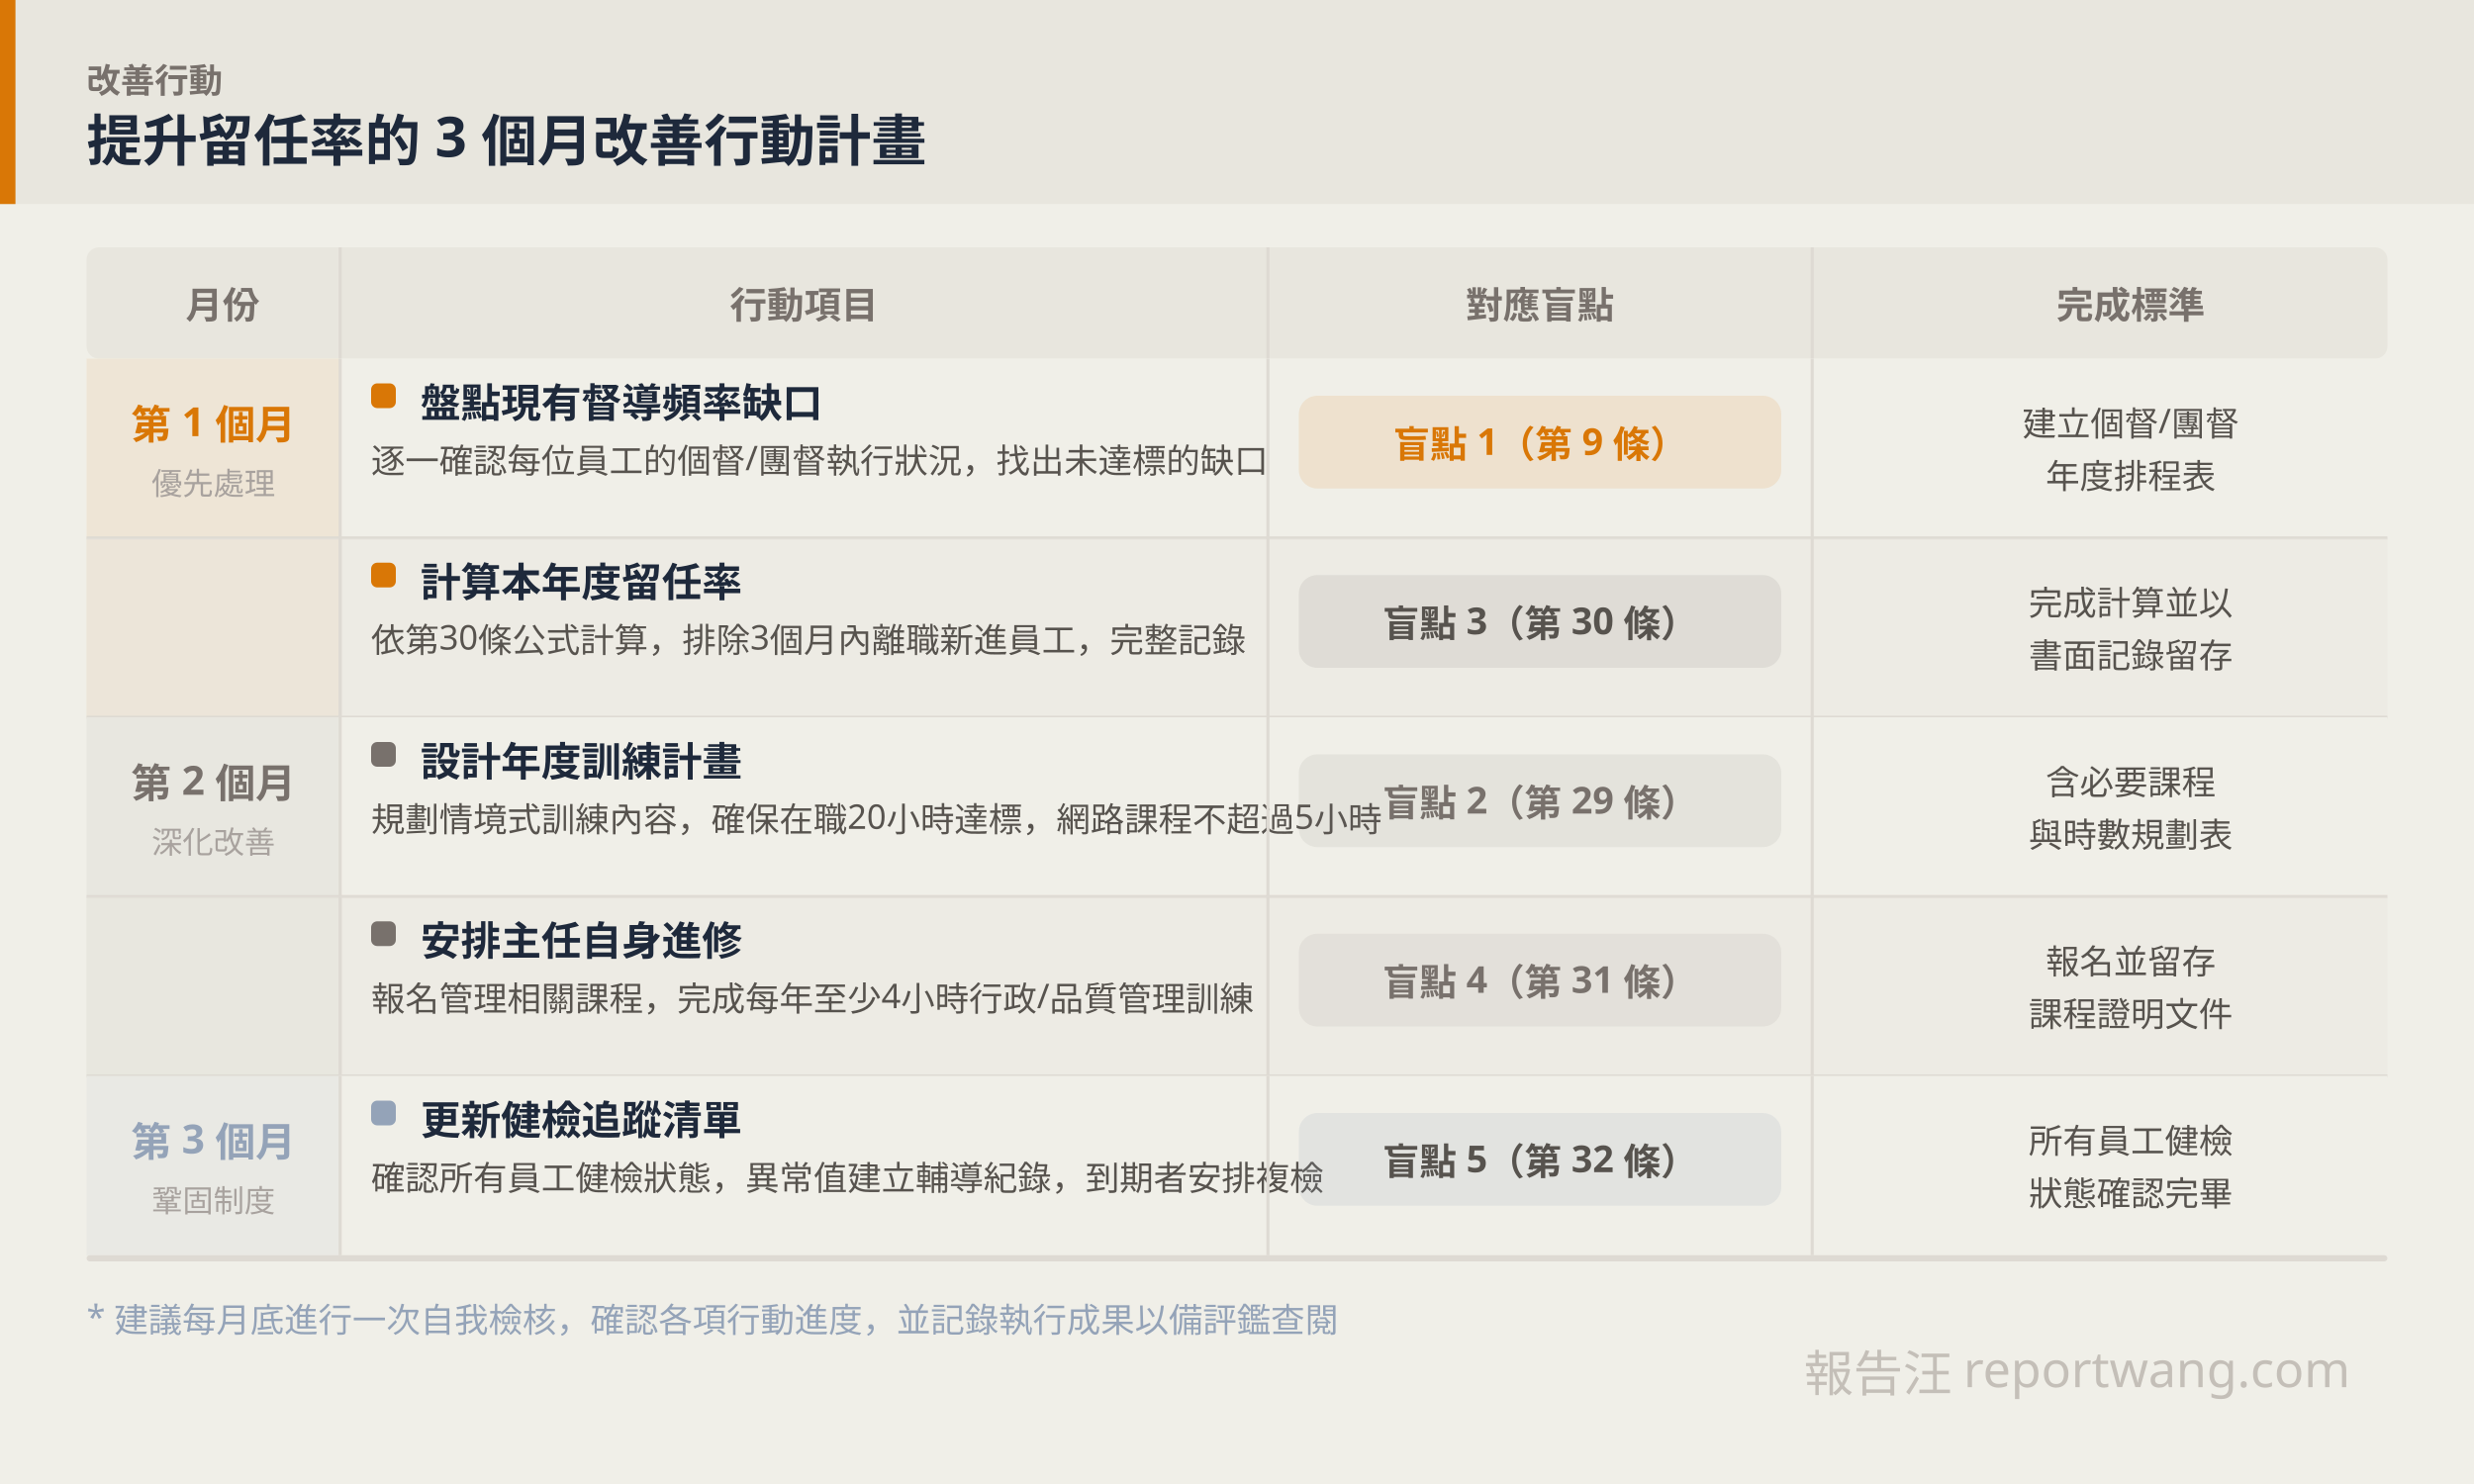
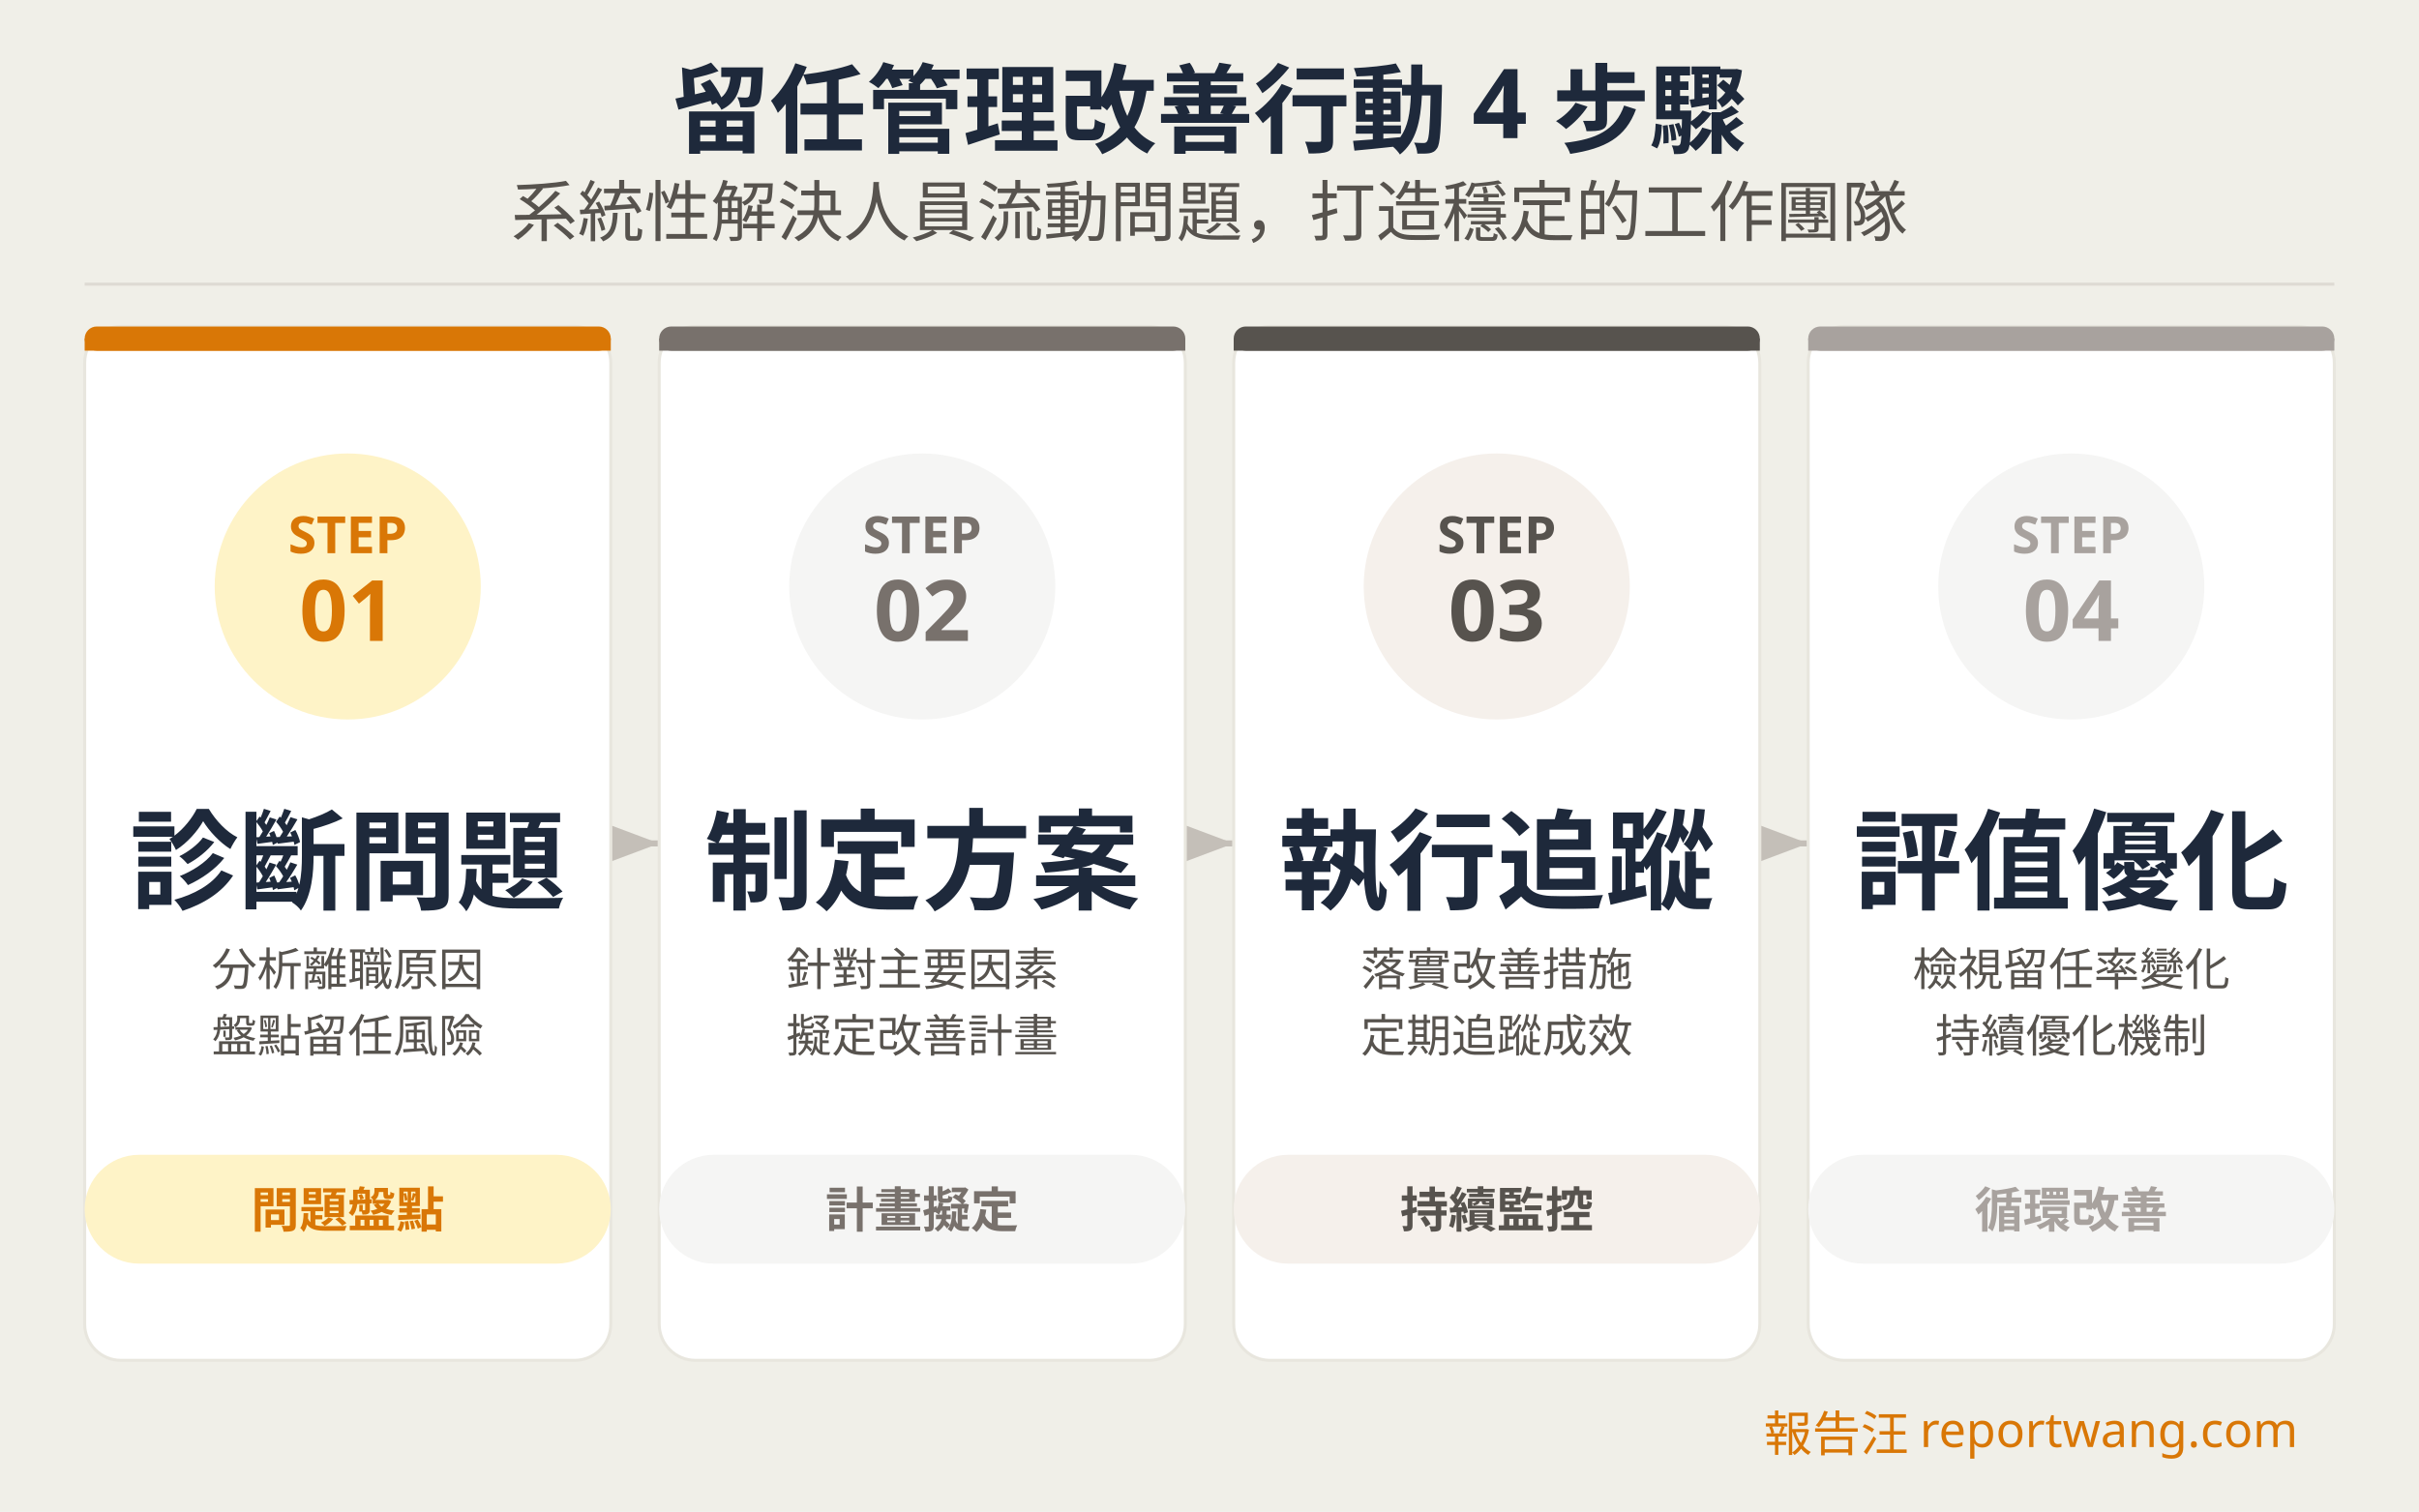
- <svg xmlns="http://www.w3.org/2000/svg" width="800" height="480" viewBox="0 0 800 480" font-family="'Noto Sans TC', sans-serif">
-   <rect width="800" height="480" fill="#f0efe8" />
-   <rect x="0" y="0" width="800" height="66" fill="#e8e6de" />
-   <rect x="0" y="0" width="5" height="66" fill="#d97706" />
-   <text x="28" y="30" font-size="11" fill="#78716c" font-weight="600">改善行動</text>
-   <text x="28" y="52" font-size="18" fill="#1e293b" font-weight="800">提升留任率的 3 個月改善行動計畫</text>
-   <rect x="28" y="80" width="744" height="36" rx="4" fill="#e8e6de" />
-   <text x="72" y="103" font-size="12" fill="#78716c" text-anchor="middle" font-weight="700">月份</text>
-   <line x1="110" y1="80" x2="110" y2="116" stroke="#dedad3" stroke-width="1" />
-   <text x="260" y="103" font-size="12" fill="#78716c" text-anchor="middle" font-weight="700">行動項目</text>
-   <line x1="410" y1="80" x2="410" y2="116" stroke="#dedad3" stroke-width="1" />
-   <text x="498" y="103" font-size="12" fill="#78716c" text-anchor="middle" font-weight="700">對應盲點</text>
-   <line x1="586" y1="80" x2="586" y2="116" stroke="#dedad3" stroke-width="1" />
-   <text x="689" y="103" font-size="12" fill="#78716c" text-anchor="middle" font-weight="700">完成標準</text>
-   <rect x="28" y="116" width="744" height="58" rx="0" fill="#f0efe8" />
-   <rect x="28" y="116" width="82" height="116" rx="0" fill="#d97706" opacity="0.08" />
-   <text x="69" y="142" font-size="13" fill="#d97706" text-anchor="middle" font-weight="800">第 1 個月</text>
-   <text x="69" y="160" font-size="10" fill="#a8a29e" text-anchor="middle">優先處理</text>
-   <line x1="110" y1="116" x2="110" y2="232" stroke="#dedad3" stroke-width="1" />
-   <rect x="120" y="124" width="8" height="8" rx="2" fill="#d97706" />
-   <text x="136" y="135" font-size="13" fill="#1e293b" font-weight="700">盤點現有督導頻率缺口</text>
-   <text x="120" y="153" font-size="11" fill="#57534e">逐一確認每位員工的個督/團督執行狀況，找出未達標的缺口</text>
-   <line x1="410" y1="116" x2="410" y2="174" stroke="#dedad3" stroke-width="1" />
-   <rect x="420" y="128" width="156" height="30" rx="6" fill="#d97706" opacity="0.12" />
-   <text x="498" y="148" font-size="12" fill="#d97706" text-anchor="middle" font-weight="700">盲點 1（第 9 條）</text>
-   <line x1="586" y1="116" x2="586" y2="174" stroke="#dedad3" stroke-width="1" />
-   <text x="689" y="141" font-size="11" fill="#57534e" text-anchor="middle">建立個督/團督</text>
-   <text x="689" y="158" font-size="11" fill="#57534e" text-anchor="middle">年度排程表</text>
-   <line x1="28" y1="174" x2="772" y2="174" stroke="#dedad3" stroke-width="1" />
-   <rect x="28" y="174" width="744" height="58" rx="0" fill="#e8e6de" opacity="0.4" />
-   <line x1="110" y1="174" x2="110" y2="232" stroke="#dedad3" stroke-width="1" />
-   <rect x="120" y="182" width="8" height="8" rx="2" fill="#d97706" />
-   <text x="136" y="193" font-size="13" fill="#1e293b" font-weight="700">計算本年度留任率</text>
-   <text x="120" y="211" font-size="11" fill="#57534e">依第30條公式計算，排除3個月內離職新進員工，完整記錄</text>
-   <line x1="410" y1="174" x2="410" y2="232" stroke="#dedad3" stroke-width="1" />
-   <rect x="420" y="186" width="156" height="30" rx="6" fill="#57534e" opacity="0.1" />
-   <text x="498" y="206" font-size="12" fill="#57534e" text-anchor="middle" font-weight="700">盲點 3（第 30 條）</text>
-   <line x1="586" y1="174" x2="586" y2="232" stroke="#dedad3" stroke-width="1" />
-   <text x="689" y="199" font-size="11" fill="#57534e" text-anchor="middle">完成計算並以</text>
-   <text x="689" y="216" font-size="11" fill="#57534e" text-anchor="middle">書面記錄留存</text>
-   <line x1="28" y1="232" x2="772" y2="232" stroke="#dedad3" stroke-width="1" />
-   <rect x="28" y="232" width="744" height="58" rx="0" fill="#f0efe8" />
-   <rect x="28" y="232" width="82" height="116" rx="0" fill="#78716c" opacity="0.07" />
-   <text x="69" y="258" font-size="13" fill="#78716c" text-anchor="middle" font-weight="800">第 2 個月</text>
-   <text x="69" y="276" font-size="10" fill="#a8a29e" text-anchor="middle">深化改善</text>
-   <line x1="110" y1="232" x2="110" y2="348" stroke="#dedad3" stroke-width="1" />
-   <rect x="120" y="240" width="8" height="8" rx="2" fill="#78716c" />
-   <text x="136" y="251" font-size="13" fill="#1e293b" font-weight="700">設計年度訓練計畫</text>
-   <text x="120" y="269" font-size="11" fill="#57534e">規劃情境式訓練內容，確保在職20小時達標，網路課程不超過5小時</text>
-   <line x1="410" y1="232" x2="410" y2="290" stroke="#dedad3" stroke-width="1" />
-   <rect x="420" y="244" width="156" height="30" rx="6" fill="#78716c" opacity="0.1" />
-   <text x="498" y="264" font-size="12" fill="#78716c" text-anchor="middle" font-weight="700">盲點 2（第 29 條）</text>
-   <line x1="586" y1="232" x2="586" y2="290" stroke="#dedad3" stroke-width="1" />
-   <text x="689" y="257" font-size="11" fill="#57534e" text-anchor="middle">含必要課程</text>
-   <text x="689" y="274" font-size="11" fill="#57534e" text-anchor="middle">與時數規劃表</text>
-   <line x1="28" y1="290" x2="772" y2="290" stroke="#dedad3" stroke-width="1" />
-   <rect x="28" y="290" width="744" height="58" rx="0" fill="#e8e6de" opacity="0.4" />
-   <line x1="110" y1="290" x2="110" y2="348" stroke="#dedad3" stroke-width="1" />
-   <rect x="120" y="298" width="8" height="8" rx="2" fill="#78716c" />
-   <text x="136" y="309" font-size="13" fill="#1e293b" font-weight="700">安排主任自身進修</text>
-   <text x="120" y="327" font-size="11" fill="#57534e">報名管理相關課程，完成每年至少4小時行政/品質管理訓練</text>
-   <line x1="410" y1="290" x2="410" y2="348" stroke="#dedad3" stroke-width="1" />
-   <rect x="420" y="302" width="156" height="30" rx="6" fill="#a8a29e" opacity="0.15" />
-   <text x="498" y="322" font-size="12" fill="#78716c" text-anchor="middle" font-weight="700">盲點 4（第 31 條）</text>
-   <line x1="586" y1="290" x2="586" y2="348" stroke="#dedad3" stroke-width="1" />
-   <text x="689" y="315" font-size="11" fill="#57534e" text-anchor="middle">報名並留存</text>
-   <text x="689" y="332" font-size="11" fill="#57534e" text-anchor="middle">課程證明文件</text>
-   <line x1="28" y1="348" x2="772" y2="348" stroke="#dedad3" stroke-width="1" />
-   <rect x="28" y="348" width="744" height="58" rx="0" fill="#f0efe8" />
-   <rect x="28" y="348" width="82" height="58" rx="0" fill="#94a3b8" opacity="0.08" />
-   <text x="69" y="374" font-size="13" fill="#94a3b8" text-anchor="middle" font-weight="800">第 3 個月</text>
-   <text x="69" y="392" font-size="10" fill="#a8a29e" text-anchor="middle">鞏固制度</text>
-   <line x1="110" y1="348" x2="110" y2="406" stroke="#dedad3" stroke-width="1" />
-   <rect x="120" y="356" width="8" height="8" rx="2" fill="#94a3b8" />
-   <text x="136" y="367" font-size="13" fill="#1e293b" font-weight="700">更新健檢追蹤清單</text>
-   <text x="120" y="385" font-size="11" fill="#57534e">確認所有員工健檢狀態，異常值建立輔導紀錄，到期者安排複檢</text>
-   <line x1="410" y1="348" x2="410" y2="406" stroke="#dedad3" stroke-width="1" />
-   <rect x="420" y="360" width="156" height="30" rx="6" fill="#94a3b8" opacity="0.15" />
-   <text x="498" y="380" font-size="12" fill="#57534e" text-anchor="middle" font-weight="700">盲點 5（第 32 條）</text>
-   <line x1="586" y1="348" x2="586" y2="406" stroke="#dedad3" stroke-width="1" />
-   <text x="689" y="373" font-size="11" fill="#57534e" text-anchor="middle">所有員工健檢</text>
-   <text x="689" y="390" font-size="11" fill="#57534e" text-anchor="middle">狀態確認完畢</text>
-   <rect x="28" y="406" width="744" height="2" rx="1" fill="#dedad3" />
-   <text x="28" y="430" font-size="11" fill="#94a3b8">* 建議每月底進行一次自我檢核，確認各項行動進度，並記錄執行成果以備評鑑查閱</text>
-   <text x="760" y="450" font-size="16" fill="#c4bfb8" text-anchor="end" font-weight="400" font-family="'Noto Sans TC', sans-serif">報告汪 reportwang.com</text>
+ <svg xmlns="http://www.w3.org/2000/svg" width="800" height="500" viewBox="0 0 800 500" font-family="'Noto Sans TC', sans-serif">
+   <rect width="800" height="500" fill="#f0efe8" />
+   <text x="400" y="48" text-anchor="middle" font-size="32" fill="#1e293b" font-weight="700">留任管理改善行動 4 步驟</text>
+   <text x="400" y="78" text-anchor="middle" font-size="22" fill="#57534e">系統性解決人員流動問題，打造穩定的工作團隊</text>
+   <line x1="28" y1="94" x2="772" y2="94" stroke="#dedad3" stroke-width="1" />
+   <line x1="202" y1="279" x2="218" y2="279" stroke="#c4bfb8" stroke-width="2" />
+   <polygon points="202,273 218,279 202,285" fill="#c4bfb8" />
+   <line x1="392" y1="279" x2="408" y2="279" stroke="#c4bfb8" stroke-width="2" />
+   <polygon points="392,273 408,279 392,285" fill="#c4bfb8" />
+   <line x1="582" y1="279" x2="598" y2="279" stroke="#c4bfb8" stroke-width="2" />
+   <polygon points="582,273 598,279 582,285" fill="#c4bfb8" />
+   <rect x="28" y="108" width="174" height="342" rx="12" fill="white" stroke="#e8e6de" stroke-width="1" />
+   <rect x="28" y="108" width="174" height="8" rx="4" fill="#d97706" />
+   <rect x="28" y="112" width="174" height="4" fill="#d97706" />
+   <circle cx="115" cy="194" r="44" fill="#fef3c7" />
+   <text x="115" y="183" text-anchor="middle" font-size="17" fill="#d97706" font-weight="700">STEP</text>
+   <text x="115" y="212" text-anchor="middle" font-size="28" fill="#d97706" font-weight="700">01</text>
+   <text x="115" y="298" text-anchor="middle" font-size="36" fill="#1e293b" font-weight="700">診斷問題</text>
+   <text x="115" y="326" text-anchor="middle" font-size="15" fill="#57534e">分析離職原因</text>
+   <text x="115" y="348" text-anchor="middle" font-size="15" fill="#57534e">盤點留任風險</text>
+   <rect x="28" y="382" width="174" height="36" rx="18" fill="#fef3c7" />
+   <text x="115" y="406" text-anchor="middle" font-size="16" fill="#d97706" font-weight="600">問題盤點</text>
+   <rect x="218" y="108" width="174" height="342" rx="12" fill="white" stroke="#e8e6de" stroke-width="1" />
+   <rect x="218" y="108" width="174" height="8" rx="4" fill="#78716c" />
+   <rect x="218" y="112" width="174" height="4" fill="#78716c" />
+   <circle cx="305" cy="194" r="44" fill="#f5f5f4" />
+   <text x="305" y="183" text-anchor="middle" font-size="17" fill="#78716c" font-weight="700">STEP</text>
+   <text x="305" y="212" text-anchor="middle" font-size="28" fill="#78716c" font-weight="700">02</text>
+   <text x="305" y="298" text-anchor="middle" font-size="36" fill="#1e293b" font-weight="700">制定方案</text>
+   <text x="305" y="326" text-anchor="middle" font-size="15" fill="#57534e">針對主要因素</text>
+   <text x="305" y="348" text-anchor="middle" font-size="15" fill="#57534e">擬定改善計畫</text>
+   <rect x="218" y="382" width="174" height="36" rx="18" fill="#f5f5f4" />
+   <text x="305" y="406" text-anchor="middle" font-size="16" fill="#78716c" font-weight="600">計畫擬定</text>
+   <rect x="408" y="108" width="174" height="342" rx="12" fill="white" stroke="#e8e6de" stroke-width="1" />
+   <rect x="408" y="108" width="174" height="8" rx="4" fill="#57534e" />
+   <rect x="408" y="112" width="174" height="4" fill="#57534e" />
+   <circle cx="495" cy="194" r="44" fill="#f5f0eb" />
+   <text x="495" y="183" text-anchor="middle" font-size="17" fill="#57534e" font-weight="700">STEP</text>
+   <text x="495" y="212" text-anchor="middle" font-size="28" fill="#57534e" font-weight="700">03</text>
+   <text x="495" y="298" text-anchor="middle" font-size="36" fill="#1e293b" font-weight="700">執行追蹤</text>
+   <text x="495" y="326" text-anchor="middle" font-size="15" fill="#57534e">落實改善措施</text>
+   <text x="495" y="348" text-anchor="middle" font-size="15" fill="#57534e">定期追蹤成效</text>
+   <rect x="408" y="382" width="174" height="36" rx="18" fill="#f5f0eb" />
+   <text x="495" y="406" text-anchor="middle" font-size="16" fill="#57534e" font-weight="600">持續監控</text>
+   <rect x="598" y="108" width="174" height="342" rx="12" fill="white" stroke="#e8e6de" stroke-width="1" />
+   <rect x="598" y="108" width="174" height="8" rx="4" fill="#a8a29e" />
+   <rect x="598" y="112" width="174" height="4" fill="#a8a29e" />
+   <circle cx="685" cy="194" r="44" fill="#f5f5f4" />
+   <text x="685" y="183" text-anchor="middle" font-size="17" fill="#a8a29e" font-weight="700">STEP</text>
+   <text x="685" y="212" text-anchor="middle" font-size="28" fill="#a8a29e" font-weight="700">04</text>
+   <text x="685" y="298" text-anchor="middle" font-size="36" fill="#1e293b" font-weight="700">評值優化</text>
+   <text x="685" y="326" text-anchor="middle" font-size="15" fill="#57534e">檢視留任率變化</text>
+   <text x="685" y="348" text-anchor="middle" font-size="15" fill="#57534e">持續優化機制</text>
+   <rect x="598" y="382" width="174" height="36" rx="18" fill="#f5f5f4" />
+   <text x="685" y="406" text-anchor="middle" font-size="16" fill="#a8a29e" font-weight="600">循環改善</text>
+   <text x="760" y="480" font-size="16" fill="#d97706" text-anchor="end" font-weight="400">報告汪 reportwang.com</text>
</svg>
